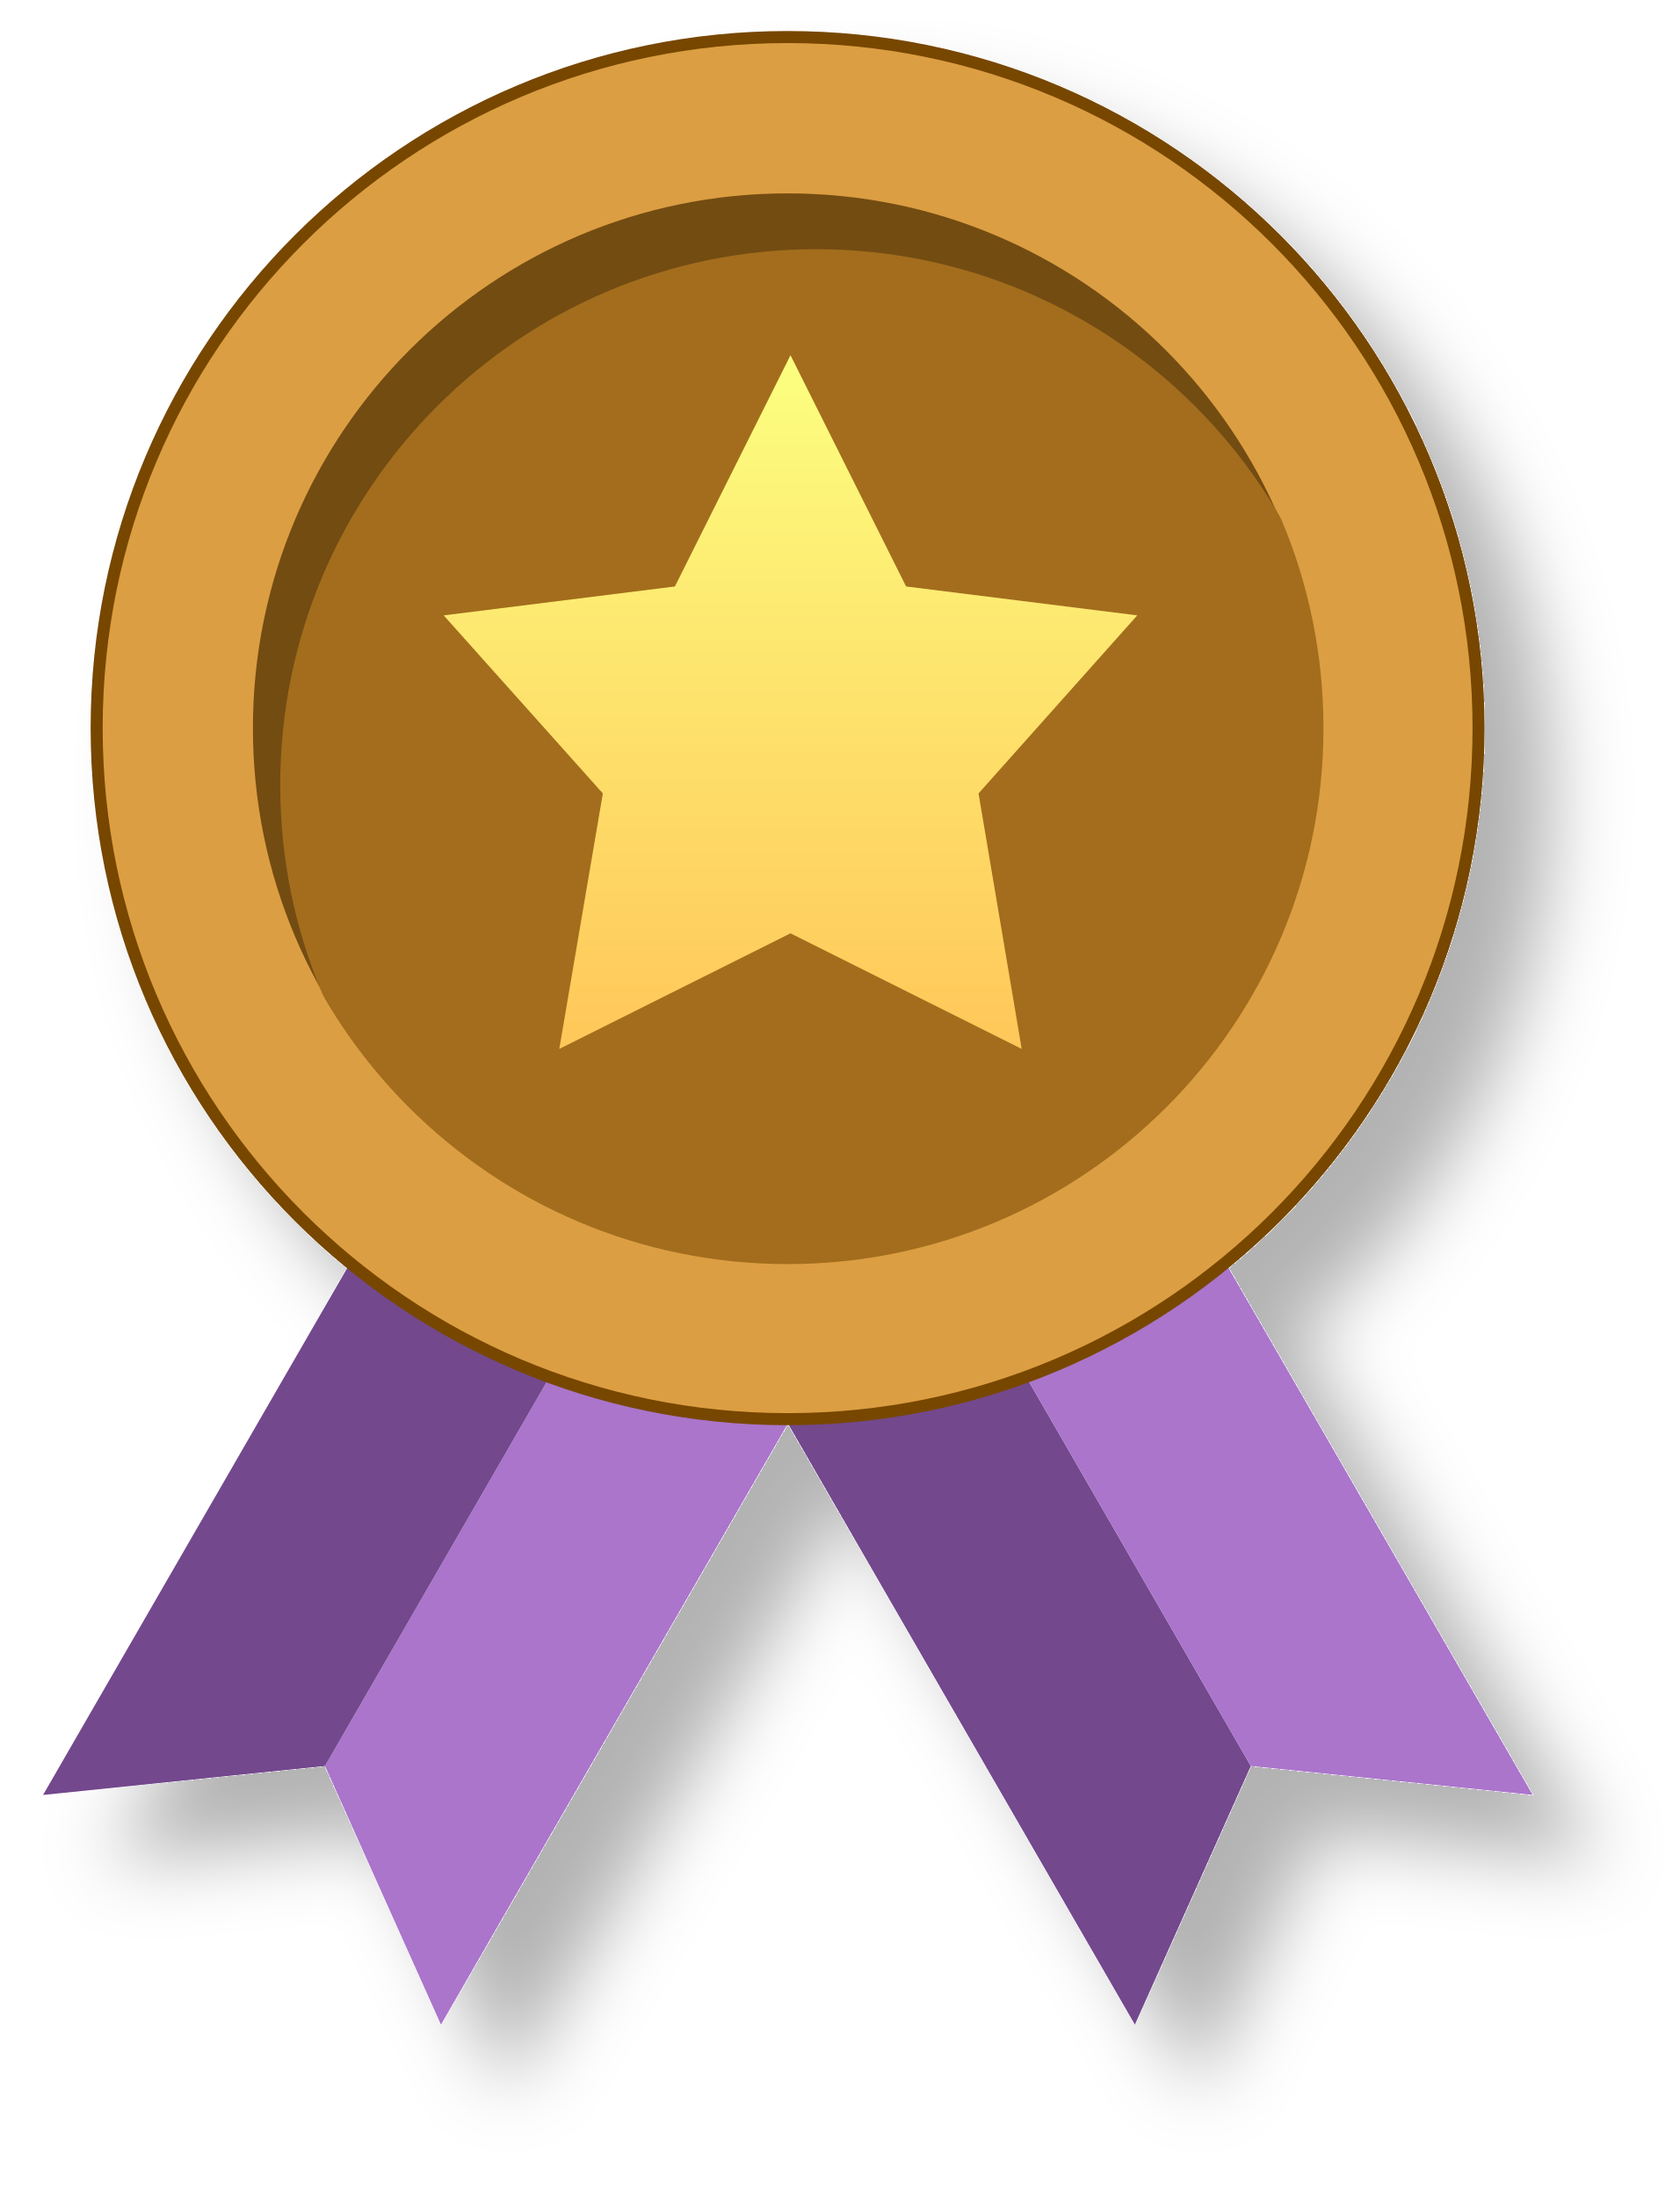
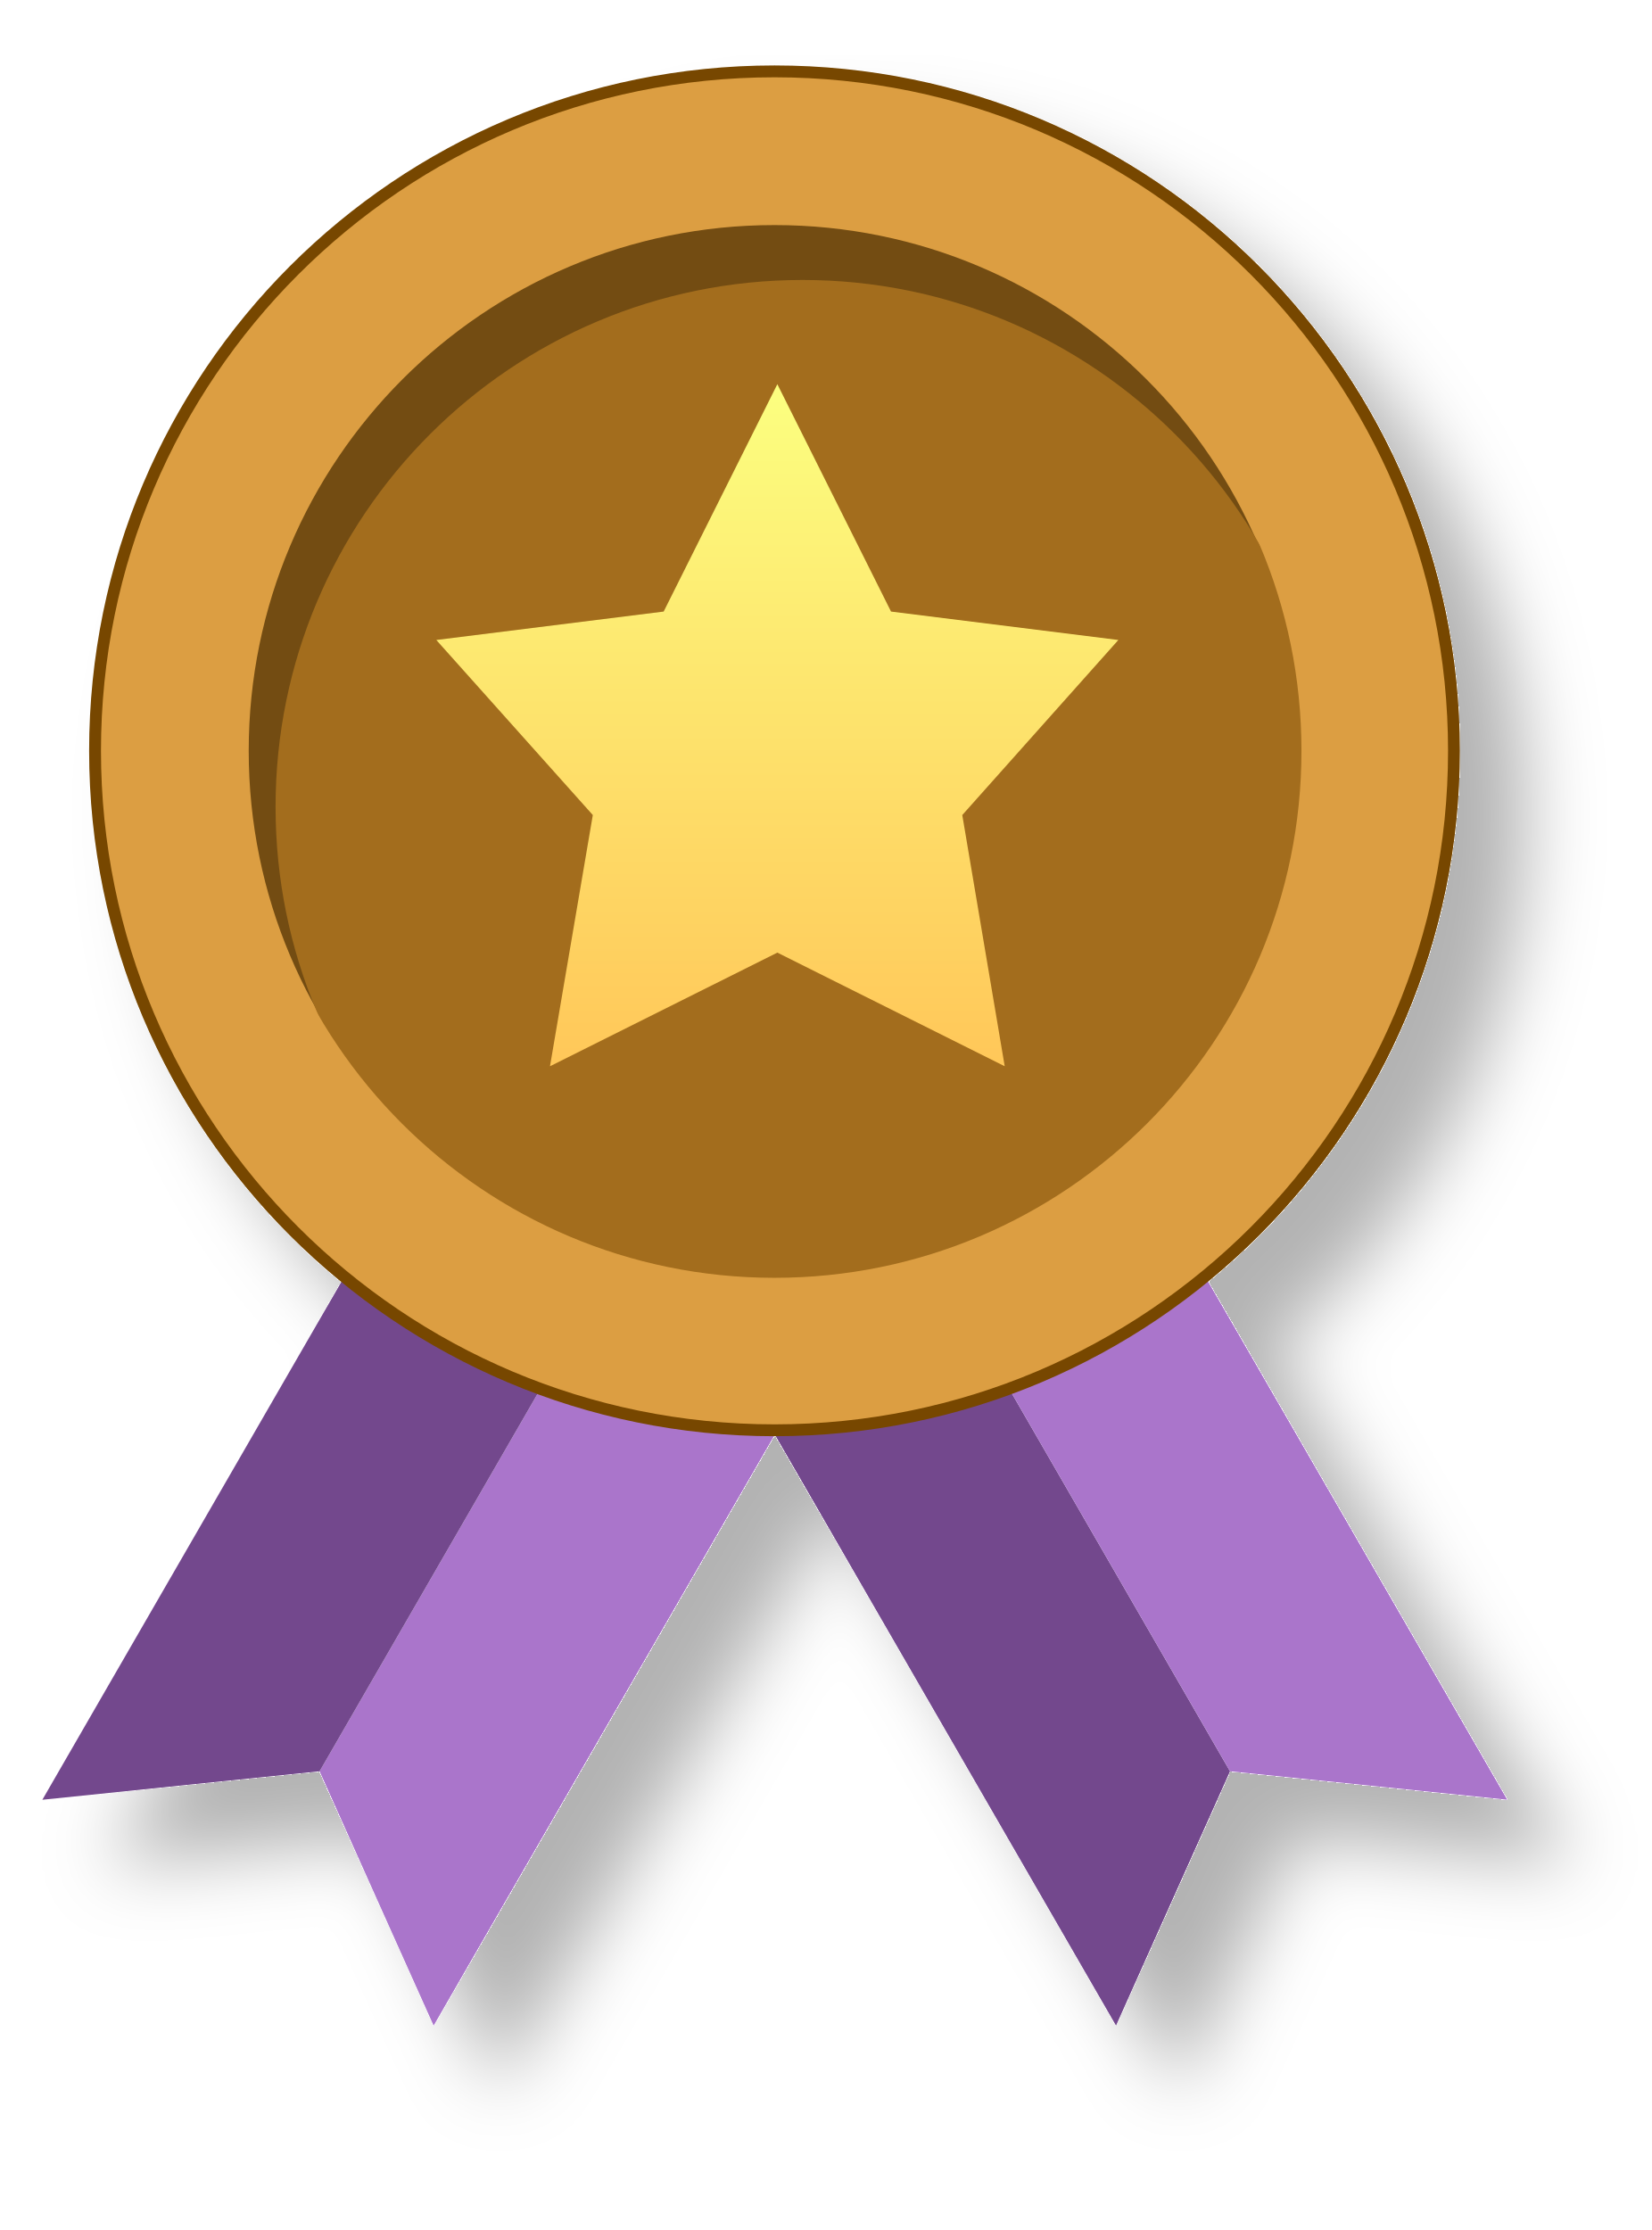
- <svg xmlns="http://www.w3.org/2000/svg" width="39" height="51" viewBox="0 0 39 51" fill="none">
+ <svg xmlns="http://www.w3.org/2000/svg" width="40" height="54" viewBox="0 0 39 51" fill="none">
  <g filter="url(#filter0_d_212_7104)">
    <path d="M14.998 28.088L19.617 30.754L10.238 47L7.545 40.996L14.998 28.088Z" fill="#AA75CB" />
    <path d="M14.998 28.088L10.379 25.421L1 41.667L7.545 40.996L14.998 28.088Z" fill="#73488D" />
    <path d="M21.588 28.088L16.969 30.754L26.349 47L29.041 40.996L21.588 28.088Z" fill="#73488D" />
    <path d="M21.588 28.088L26.207 25.421L35.586 41.667L29.041 40.996L21.588 28.088Z" fill="#AA75CB" />
    <circle cx="18.286" cy="16.902" r="16.042" fill="#DC9E42" stroke="#774700" stroke-width="0.28" />
    <circle cx="18.285" cy="16.902" r="12.413" fill="#734C12" />
    <mask id="mask0_212_7104" style="mask-type:alpha" maskUnits="userSpaceOnUse" x="6" y="5" width="26" height="26">
      <circle cx="18.948" cy="18.227" r="12.442" fill="#C28B37" />
    </mask>
    <g mask="url(#mask0_212_7104)">
      <circle cx="18.285" cy="16.902" r="12.442" fill="#A36D1D" />
    </g>
    <path d="M18.353 8.246L21.037 13.614L26.404 14.285L22.719 18.418L23.721 24.349L18.353 21.666L12.985 24.349L13.996 18.418L10.301 14.285L15.669 13.614L18.353 8.246Z" fill="url(#paint0_linear_212_7104)" />
  </g>
  <defs>
    <filter id="filter0_d_212_7104" x="0.78" y="0.5" width="38.099" height="49.793" filterUnits="userSpaceOnUse" color-interpolation-filters="sRGB">
      <feFlood flood-opacity="0" result="BackgroundImageFix" />
      <feColorMatrix in="SourceAlpha" type="matrix" values="0 0 0 0 0 0 0 0 0 0 0 0 0 0 0 0 0 0 127 0" result="hardAlpha" />
      <feOffset dx="1.537" dy="1.537" />
      <feGaussianBlur stdDeviation="0.878" />
      <feComposite in2="hardAlpha" operator="out" />
      <feColorMatrix type="matrix" values="0 0 0 0 0 0 0 0 0 0 0 0 0 0 0 0 0 0 0.3 0" />
      <feBlend mode="normal" in2="BackgroundImageFix" result="effect1_dropShadow_212_7104" />
      <feBlend mode="normal" in="SourceGraphic" in2="effect1_dropShadow_212_7104" result="shape" />
    </filter>
    <linearGradient id="paint0_linear_212_7104" x1="18.353" y1="8.246" x2="18.353" y2="24.349" gradientUnits="userSpaceOnUse">
      <stop stop-color="#FCFF80" />
      <stop offset="0.401" stop-color="#FDE870" />
      <stop offset="1" stop-color="#FFC759" />
    </linearGradient>
  </defs>
</svg>
